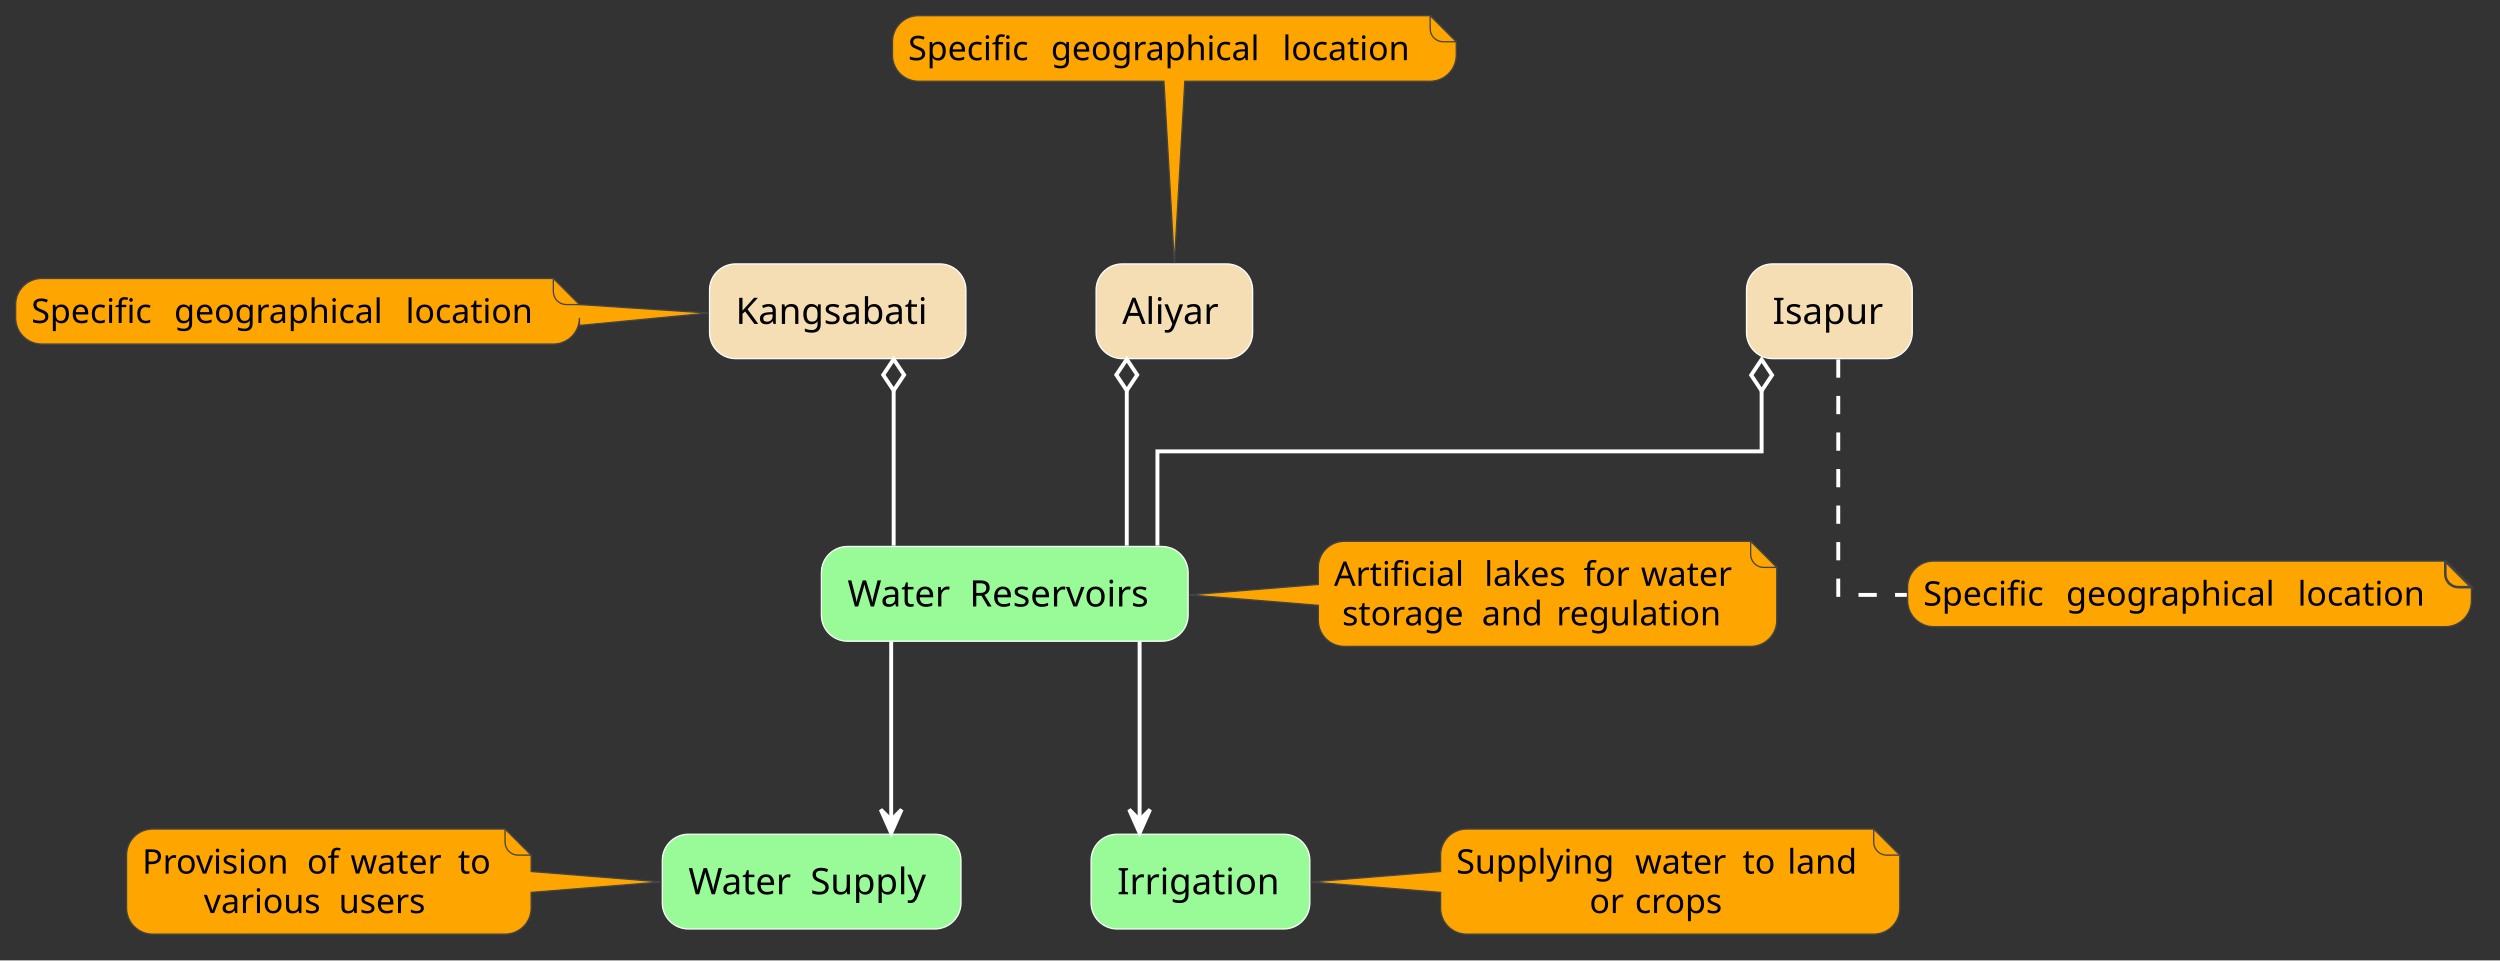
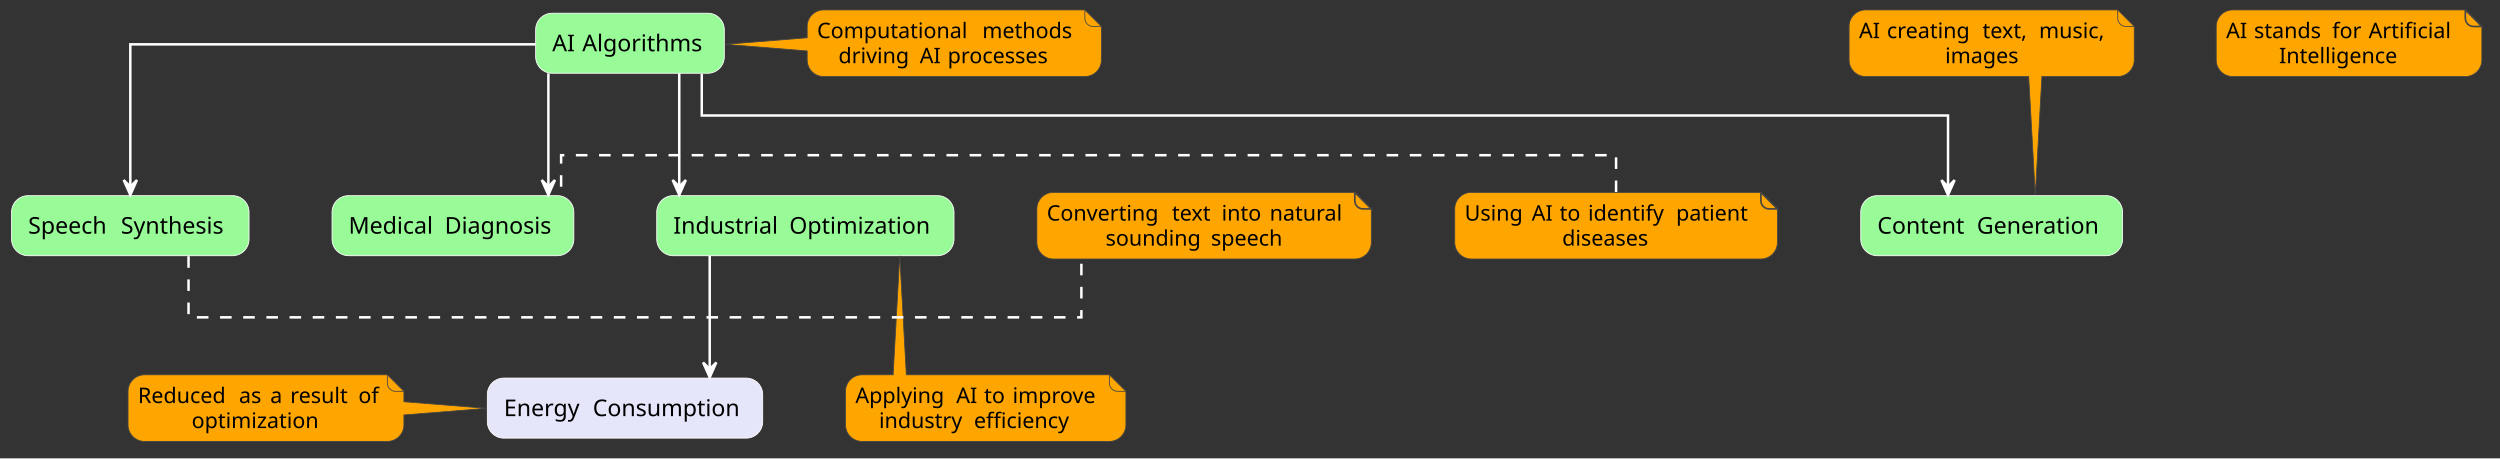
- <svg xmlns="http://www.w3.org/2000/svg" contentStyleType="text/css" data-diagram-type="CLASS" height="368px" preserveAspectRatio="none" style="width:958px;height:368px;background:#333333;" version="1.1" viewBox="0 0 958 368" width="958px" zoomAndPan="magnify">
+ <svg xmlns="http://www.w3.org/2000/svg" contentStyleType="text/css" data-diagram-type="CLASS" height="277px" preserveAspectRatio="none" style="width:1511px;height:277px;background:#333333;" version="1.1" viewBox="0 0 1511 277" width="1511px" zoomAndPan="magnify">
  <defs />
  <g>
-     <rect fill="#333333" height="368" style="stroke:none;stroke-width:1;" width="958" x="0" y="0" />
-     <g class="entity" data-entity="Aliyar" data-source-line="23" data-uid="ent0002" id="entity_Aliyar">
-       <rect fill="#F5DEB3" height="36.297" rx="10" ry="10" style="stroke:#FFFFFF;stroke-width:0.5;" width="59.977" x="420.03" y="101.13" />
-       <text fill="#000000" font-family="Sans-Serif" font-size="14" lengthAdjust="spacing" textLength="39.977" x="430.03" y="124.125">Aliyar</text>
+     <rect fill="#333333" height="277" style="stroke:none;stroke-width:1;" width="1511" x="0" y="0" />
+     <g class="entity" data-entity="AI Algorithms" data-source-line="23" data-uid="ent0002" id="entity_AI Algorithms">
+       <rect fill="#98FB98" height="36.297" rx="10" ry="10" style="stroke:#FFFFFF;stroke-width:0.5;" width="114.015" x="323.75" y="7.99" />
+       <text fill="#000000" font-family="Sans-Serif" font-size="14" lengthAdjust="spacing" textLength="13.706" x="333.75" y="30.985">AI</text>
+       <text fill="#000000" font-family="Sans-Serif" font-size="14" lengthAdjust="spacing" textLength="4.45" x="347.456" y="30.985"> </text>
+       <text fill="#000000" font-family="Sans-Serif" font-size="14" lengthAdjust="spacing" textLength="75.858" x="351.906" y="30.985">Algorithms</text>
    </g>
-     <g class="entity" data-entity="Isapur" data-source-line="24" data-uid="ent0003" id="entity_Isapur">
-       <rect fill="#F5DEB3" height="36.297" rx="10" ry="10" style="stroke:#FFFFFF;stroke-width:0.5;" width="63.518" x="669.26" y="101.13" />
-       <text fill="#000000" font-family="Sans-Serif" font-size="14" lengthAdjust="spacing" textLength="43.518" x="679.26" y="124.125">Isapur</text>
+     <g class="entity" data-entity="Industrial Optimization" data-source-line="24" data-uid="ent0003" id="entity_Industrial Optimization">
+       <rect fill="#98FB98" height="36.297" rx="10" ry="10" style="stroke:#FFFFFF;stroke-width:0.5;" width="179.667" x="396.93" y="118.25" />
+       <text fill="#000000" font-family="Sans-Serif" font-size="14" lengthAdjust="spacing" textLength="65.659" x="406.93" y="141.245">Industrial</text>
+       <text fill="#000000" font-family="Sans-Serif" font-size="14" lengthAdjust="spacing" textLength="4.45" x="472.589" y="141.245"> </text>
+       <text fill="#000000" font-family="Sans-Serif" font-size="14" lengthAdjust="spacing" textLength="89.558" x="477.039" y="141.245">Optimization</text>
    </g>
-     <g class="entity" data-entity="Kangsabati" data-source-line="25" data-uid="ent0004" id="entity_Kangsabati">
-       <rect fill="#F5DEB3" height="36.297" rx="10" ry="10" style="stroke:#FFFFFF;stroke-width:0.5;" width="98.237" x="271.9" y="101.13" />
-       <text fill="#000000" font-family="Sans-Serif" font-size="14" lengthAdjust="spacing" textLength="78.237" x="281.9" y="124.125">Kangsabati</text>
+     <g class="entity" data-entity="Content Generation" data-source-line="25" data-uid="ent0004" id="entity_Content Generation">
+       <rect fill="#98FB98" height="36.297" rx="10" ry="10" style="stroke:#FFFFFF;stroke-width:0.5;" width="158.23" x="1124.64" y="118.25" />
+       <text fill="#000000" font-family="Sans-Serif" font-size="14" lengthAdjust="spacing" textLength="55.679" x="1134.64" y="141.245">Content</text>
+       <text fill="#000000" font-family="Sans-Serif" font-size="14" lengthAdjust="spacing" textLength="4.45" x="1190.319" y="141.245"> </text>
+       <text fill="#000000" font-family="Sans-Serif" font-size="14" lengthAdjust="spacing" textLength="78.101" x="1194.769" y="141.245">Generation</text>
    </g>
-     <g class="entity" data-entity="Water Reservoirs" data-source-line="28" data-uid="ent0005" id="entity_Water Reservoirs">
-       <rect fill="#98FB98" height="36.297" rx="10" ry="10" style="stroke:#FFFFFF;stroke-width:0.5;" width="140.524" x="314.76" y="209.41" />
-       <text fill="#000000" font-family="Sans-Serif" font-size="14" lengthAdjust="spacing" textLength="42.28" x="324.76" y="232.405">Water</text>
-       <text fill="#000000" font-family="Sans-Serif" font-size="14" lengthAdjust="spacing" textLength="4.45" x="367.04" y="232.405"> </text>
-       <text fill="#000000" font-family="Sans-Serif" font-size="14" lengthAdjust="spacing" textLength="73.794" x="371.49" y="232.405">Reservoirs</text>
+     <g class="entity" data-entity="Medical Diagnosis" data-source-line="26" data-uid="ent0005" id="entity_Medical Diagnosis">
+       <rect fill="#98FB98" height="36.297" rx="10" ry="10" style="stroke:#FFFFFF;stroke-width:0.5;" width="146.137" x="200.69" y="118.25" />
+       <text fill="#000000" font-family="Sans-Serif" font-size="14" lengthAdjust="spacing" textLength="53.635" x="210.69" y="141.245">Medical</text>
+       <text fill="#000000" font-family="Sans-Serif" font-size="14" lengthAdjust="spacing" textLength="4.45" x="264.325" y="141.245"> </text>
+       <text fill="#000000" font-family="Sans-Serif" font-size="14" lengthAdjust="spacing" textLength="68.052" x="268.775" y="141.245">Diagnosis</text>
    </g>
-     <g class="entity" data-entity="Irrigation" data-source-line="29" data-uid="ent0006" id="entity_Irrigation">
-       <rect fill="#98FB98" height="36.297" rx="10" ry="10" style="stroke:#FFFFFF;stroke-width:0.5;" width="83.814" x="418.11" y="319.68" />
-       <text fill="#000000" font-family="Sans-Serif" font-size="14" lengthAdjust="spacing" textLength="63.813" x="428.11" y="342.675">Irrigation</text>
+     <g class="entity" data-entity="Speech Synthesis" data-source-line="27" data-uid="ent0006" id="entity_Speech Synthesis">
+       <rect fill="#98FB98" height="36.297" rx="10" ry="10" style="stroke:#FFFFFF;stroke-width:0.5;" width="143.519" x="7" y="118.25" />
+       <text fill="#000000" font-family="Sans-Serif" font-size="14" lengthAdjust="spacing" textLength="51.57" x="17" y="141.245">Speech</text>
+       <text fill="#000000" font-family="Sans-Serif" font-size="14" lengthAdjust="spacing" textLength="4.45" x="68.57" y="141.245"> </text>
+       <text fill="#000000" font-family="Sans-Serif" font-size="14" lengthAdjust="spacing" textLength="67.498" x="73.02" y="141.245">Synthesis</text>
    </g>
-     <g class="entity" data-entity="Water Supply" data-source-line="30" data-uid="ent0007" id="entity_Water Supply">
-       <rect fill="#98FB98" height="36.297" rx="10" ry="10" style="stroke:#FFFFFF;stroke-width:0.5;" width="114.439" x="253.8" y="319.68" />
-       <text fill="#000000" font-family="Sans-Serif" font-size="14" lengthAdjust="spacing" textLength="42.28" x="263.8" y="342.675">Water</text>
-       <text fill="#000000" font-family="Sans-Serif" font-size="14" lengthAdjust="spacing" textLength="4.45" x="306.08" y="342.675"> </text>
-       <text fill="#000000" font-family="Sans-Serif" font-size="14" lengthAdjust="spacing" textLength="47.708" x="310.531" y="342.675">Supply</text>
+     <g class="entity" data-entity="Energy Consumption" data-source-line="28" data-uid="ent0007" id="entity_Energy Consumption">
+       <rect fill="#E6E6FA" height="36.297" rx="10" ry="10" style="stroke:#FFFFFF;stroke-width:0.5;" width="166.433" x="294.54" y="228.52" />
+       <text fill="#000000" font-family="Sans-Serif" font-size="14" lengthAdjust="spacing" textLength="49.26" x="304.54" y="251.515">Energy</text>
+       <text fill="#000000" font-family="Sans-Serif" font-size="14" lengthAdjust="spacing" textLength="4.45" x="353.8" y="251.515"> </text>
+       <text fill="#000000" font-family="Sans-Serif" font-size="14" lengthAdjust="spacing" textLength="92.723" x="358.25" y="251.515">Consumption</text>
    </g>
-     <g class="entity" data-entity="GMN13" data-source-line="42" data-uid="ent0014" id="entity_GMN13">
-       <path d="M342,16 L342,21.133 A10,10 0 0 0 352,31.133 L446.02,31.133 L450.02,100.83 L454.02,31.133 L548.038,31.133 A10,10 0 0 0 558.038,21.133 L558.038,16 L548.038,6 L352,6 A10,10 0 0 0 342,16" fill="#FFA500" style="stroke:#444444;stroke-width:0.5;" />
-       <path d="M548.038,6 L548.038,11 A5,5 0 0 0 553.038,16 L558.038,16 L548.038,6" fill="#FFA500" style="stroke:#444444;stroke-width:0.5;" />
-       <text fill="#000000" font-family="Sans-Serif" font-size="13" lengthAdjust="spacing" textLength="50.597" x="348" y="23.067">Specific</text>
-       <text fill="#000000" font-family="Sans-Serif" font-size="13" lengthAdjust="spacing" textLength="4.132" x="398.597" y="23.067"> </text>
-       <text fill="#000000" font-family="Sans-Serif" font-size="13" lengthAdjust="spacing" textLength="84.595" x="402.729" y="23.067">geographical</text>
-       <text fill="#000000" font-family="Sans-Serif" font-size="13" lengthAdjust="spacing" textLength="4.132" x="487.325" y="23.067"> </text>
-       <text fill="#000000" font-family="Sans-Serif" font-size="13" lengthAdjust="spacing" textLength="51.581" x="491.457" y="23.067">location</text>
+     <g class="entity" data-entity="GMN13" data-source-line="39" data-uid="ent0014" id="entity_GMN13">
+       <path d="M487.84,16 L487.84,22.8 L438.24,26.8 L487.84,30.8 L487.84,36.266 A10,10 0 0 0 497.84,46.266 L655.678,46.266 A10,10 0 0 0 665.678,36.266 L665.678,16 L655.678,6 L497.84,6 A10,10 0 0 0 487.84,16" fill="#FFA500" style="stroke:#444444;stroke-width:0.5;" />
+       <path d="M655.678,6 L655.678,11 A5,5 0 0 0 660.678,16 L665.678,16 L655.678,6" fill="#FFA500" style="stroke:#444444;stroke-width:0.5;" />
+       <text fill="#000000" font-family="Sans-Serif" font-size="13" lengthAdjust="spacing" textLength="95.729" x="493.84" y="23.067">Computational</text>
+       <text fill="#000000" font-family="Sans-Serif" font-size="13" lengthAdjust="spacing" textLength="4.132" x="589.569" y="23.067"> </text>
+       <text fill="#000000" font-family="Sans-Serif" font-size="13" lengthAdjust="spacing" textLength="56.977" x="593.701" y="23.067">methods</text>
+       <text fill="#000000" font-family="Sans-Serif" font-size="13" lengthAdjust="spacing" textLength="45.005" x="506.754" y="38.2">driving</text>
+       <text fill="#000000" font-family="Sans-Serif" font-size="13" lengthAdjust="spacing" textLength="4.132" x="551.759" y="38.2"> </text>
+       <text fill="#000000" font-family="Sans-Serif" font-size="13" lengthAdjust="spacing" textLength="12.727" x="555.891" y="38.2">AI</text>
+       <text fill="#000000" font-family="Sans-Serif" font-size="13" lengthAdjust="spacing" textLength="4.132" x="568.619" y="38.2"> </text>
+       <text fill="#000000" font-family="Sans-Serif" font-size="13" lengthAdjust="spacing" textLength="65.013" x="572.751" y="38.2">processes</text>
    </g>
-     <g class="entity" data-entity="GMN16" data-source-line="46" data-uid="ent0017" id="entity_GMN16">
-       <path d="M505.19,217.43 L505.19,223.96 L455.73,227.96 L505.19,231.96 L505.19,237.696 A10,10 0 0 0 515.19,247.696 L670.851,247.696 A10,10 0 0 0 680.851,237.696 L680.851,217.43 L670.851,207.43 L515.19,207.43 A10,10 0 0 0 505.19,217.43" fill="#FFA500" style="stroke:#444444;stroke-width:0.5;" />
-       <path d="M670.851,207.43 L670.851,212.43 A5,5 0 0 0 675.851,217.43 L680.851,217.43 L670.851,207.43" fill="#FFA500" style="stroke:#444444;stroke-width:0.5;" />
-       <text fill="#000000" font-family="Sans-Serif" font-size="13" lengthAdjust="spacing" textLength="53.473" x="511.19" y="224.497">Artificial</text>
-       <text fill="#000000" font-family="Sans-Serif" font-size="13" lengthAdjust="spacing" textLength="4.132" x="564.663" y="224.497"> </text>
-       <text fill="#000000" font-family="Sans-Serif" font-size="13" lengthAdjust="spacing" textLength="33.877" x="568.795" y="224.497">lakes</text>
-       <text fill="#000000" font-family="Sans-Serif" font-size="13" lengthAdjust="spacing" textLength="4.132" x="602.672" y="224.497"> </text>
-       <text fill="#000000" font-family="Sans-Serif" font-size="13" lengthAdjust="spacing" textLength="17.875" x="606.805" y="224.497">for</text>
-       <text fill="#000000" font-family="Sans-Serif" font-size="13" lengthAdjust="spacing" textLength="4.132" x="624.68" y="224.497"> </text>
-       <text fill="#000000" font-family="Sans-Serif" font-size="13" lengthAdjust="spacing" textLength="37.039" x="628.812" y="224.497">water</text>
-       <text fill="#000000" font-family="Sans-Serif" font-size="13" lengthAdjust="spacing" textLength="49.385" x="514.31" y="239.63">storage</text>
-       <text fill="#000000" font-family="Sans-Serif" font-size="13" lengthAdjust="spacing" textLength="4.132" x="563.695" y="239.63"> </text>
-       <text fill="#000000" font-family="Sans-Serif" font-size="13" lengthAdjust="spacing" textLength="24.457" x="567.827" y="239.63">and</text>
-       <text fill="#000000" font-family="Sans-Serif" font-size="13" lengthAdjust="spacing" textLength="4.132" x="592.284" y="239.63"> </text>
-       <text fill="#000000" font-family="Sans-Serif" font-size="13" lengthAdjust="spacing" textLength="66.314" x="596.417" y="239.63">regulation</text>
+     <g class="entity" data-entity="GMN16" data-source-line="43" data-uid="ent0017" id="entity_GMN16">
+       <path d="M1117.58,16 L1117.58,36.266 A10,10 0 0 0 1127.58,46.266 L1226.13,46.266 L1230.13,117.86 L1234.13,46.266 L1279.946,46.266 A10,10 0 0 0 1289.946,36.266 L1289.946,16 L1279.946,6 L1127.58,6 A10,10 0 0 0 1117.58,16" fill="#FFA500" style="stroke:#444444;stroke-width:0.5;" />
+       <path d="M1279.946,6 L1279.946,11 A5,5 0 0 0 1284.946,16 L1289.946,16 L1279.946,6" fill="#FFA500" style="stroke:#444444;stroke-width:0.5;" />
+       <text fill="#000000" font-family="Sans-Serif" font-size="13" lengthAdjust="spacing" textLength="12.727" x="1123.58" y="23.067">AI</text>
+       <text fill="#000000" font-family="Sans-Serif" font-size="13" lengthAdjust="spacing" textLength="4.132" x="1136.307" y="23.067"> </text>
+       <text fill="#000000" font-family="Sans-Serif" font-size="13" lengthAdjust="spacing" textLength="53.657" x="1140.439" y="23.067">creating</text>
+       <text fill="#000000" font-family="Sans-Serif" font-size="13" lengthAdjust="spacing" textLength="4.132" x="1194.096" y="23.067"> </text>
+       <text fill="#000000" font-family="Sans-Serif" font-size="13" lengthAdjust="spacing" textLength="30.018" x="1198.228" y="23.067">text,</text>
+       <text fill="#000000" font-family="Sans-Serif" font-size="13" lengthAdjust="spacing" textLength="4.132" x="1228.246" y="23.067"> </text>
+       <text fill="#000000" font-family="Sans-Serif" font-size="13" lengthAdjust="spacing" textLength="42.567" x="1232.379" y="23.067">music,</text>
+       <text fill="#000000" font-family="Sans-Serif" font-size="13" lengthAdjust="spacing" textLength="47.265" x="1175.631" y="38.2">images</text>
    </g>
-     <g class="entity" data-entity="GMN19" data-source-line="51" data-uid="ent0020" id="entity_GMN19">
-       <path d="M731,225 L731,230.133 A10,10 0 0 0 741,240.133 L937.038,240.133 A10,10 0 0 0 947.038,230.133 L947.038,225 L937.038,215 L741,215 A10,10 0 0 0 731,225" fill="#FFA500" style="stroke:#444444;stroke-width:0.5;" />
-       <path d="M937.038,215 L937.038,220 A5,5 0 0 0 942.038,225 L947.038,225 L937.038,215" fill="#FFA500" style="stroke:#444444;stroke-width:1;" />
-       <text fill="#000000" font-family="Sans-Serif" font-size="13" lengthAdjust="spacing" textLength="50.597" x="737" y="232.067">Specific</text>
-       <text fill="#000000" font-family="Sans-Serif" font-size="13" lengthAdjust="spacing" textLength="4.132" x="787.597" y="232.067"> </text>
-       <text fill="#000000" font-family="Sans-Serif" font-size="13" lengthAdjust="spacing" textLength="84.595" x="791.73" y="232.067">geographical</text>
-       <text fill="#000000" font-family="Sans-Serif" font-size="13" lengthAdjust="spacing" textLength="4.132" x="876.325" y="232.067"> </text>
-       <text fill="#000000" font-family="Sans-Serif" font-size="13" lengthAdjust="spacing" textLength="51.581" x="880.457" y="232.067">location</text>
+     <g class="entity" data-entity="GMN19" data-source-line="47" data-uid="ent0020" id="entity_GMN19">
+       <path d="M879.24,126.27 L879.24,146.536 A10,10 0 0 0 889.24,156.536 L1064.28,156.536 A10,10 0 0 0 1074.28,146.536 L1074.28,126.27 L1064.28,116.27 L889.24,116.27 A10,10 0 0 0 879.24,126.27" fill="#FFA500" style="stroke:#444444;stroke-width:0.5;" />
+       <path d="M1064.28,116.27 L1064.28,121.27 A5,5 0 0 0 1069.28,126.27 L1074.28,126.27 L1064.28,116.27" fill="#FFA500" style="stroke:#444444;stroke-width:1;" />
+       <text fill="#000000" font-family="Sans-Serif" font-size="13" lengthAdjust="spacing" textLength="36.391" x="885.24" y="133.337">Using</text>
+       <text fill="#000000" font-family="Sans-Serif" font-size="13" lengthAdjust="spacing" textLength="4.132" x="921.631" y="133.337"> </text>
+       <text fill="#000000" font-family="Sans-Serif" font-size="13" lengthAdjust="spacing" textLength="12.727" x="925.763" y="133.337">AI</text>
+       <text fill="#000000" font-family="Sans-Serif" font-size="13" lengthAdjust="spacing" textLength="4.132" x="938.49" y="133.337"> </text>
+       <text fill="#000000" font-family="Sans-Serif" font-size="13" lengthAdjust="spacing" textLength="13.051" x="942.623" y="133.337">to</text>
+       <text fill="#000000" font-family="Sans-Serif" font-size="13" lengthAdjust="spacing" textLength="4.132" x="955.674" y="133.337"> </text>
+       <text fill="#000000" font-family="Sans-Serif" font-size="13" lengthAdjust="spacing" textLength="49.08" x="959.806" y="133.337">identify</text>
+       <text fill="#000000" font-family="Sans-Serif" font-size="13" lengthAdjust="spacing" textLength="4.132" x="1008.886" y="133.337"> </text>
+       <text fill="#000000" font-family="Sans-Serif" font-size="13" lengthAdjust="spacing" textLength="46.262" x="1013.018" y="133.337">patient</text>
+       <text fill="#000000" font-family="Sans-Serif" font-size="13" lengthAdjust="spacing" textLength="56.145" x="944.188" y="148.47">diseases</text>
    </g>
-     <g class="entity" data-entity="GMN22" data-source-line="55" data-uid="ent0023" id="entity_GMN22">
-       <path d="M552.04,327.69 L552.04,333.96 L502.22,337.96 L552.04,341.96 L552.04,347.956 A10,10 0 0 0 562.04,357.956 L717.999,357.956 A10,10 0 0 0 727.999,347.956 L727.999,327.69 L717.999,317.69 L562.04,317.69 A10,10 0 0 0 552.04,327.69" fill="#FFA500" style="stroke:#444444;stroke-width:0.5;" />
-       <path d="M717.999,317.69 L717.999,322.69 A5,5 0 0 0 722.999,327.69 L727.999,327.69 L717.999,317.69" fill="#FFA500" style="stroke:#444444;stroke-width:0.5;" />
-       <text fill="#000000" font-family="Sans-Serif" font-size="13" lengthAdjust="spacing" textLength="64.403" x="558.04" y="334.757">Supplying</text>
-       <text fill="#000000" font-family="Sans-Serif" font-size="13" lengthAdjust="spacing" textLength="4.132" x="622.443" y="334.757"> </text>
-       <text fill="#000000" font-family="Sans-Serif" font-size="13" lengthAdjust="spacing" textLength="37.039" x="626.576" y="334.757">water</text>
-       <text fill="#000000" font-family="Sans-Serif" font-size="13" lengthAdjust="spacing" textLength="4.132" x="663.614" y="334.757"> </text>
-       <text fill="#000000" font-family="Sans-Serif" font-size="13" lengthAdjust="spacing" textLength="13.051" x="667.746" y="334.757">to</text>
-       <text fill="#000000" font-family="Sans-Serif" font-size="13" lengthAdjust="spacing" textLength="4.132" x="680.797" y="334.757"> </text>
-       <text fill="#000000" font-family="Sans-Serif" font-size="13" lengthAdjust="spacing" textLength="28.069" x="684.93" y="334.757">land</text>
-       <text fill="#000000" font-family="Sans-Serif" font-size="13" lengthAdjust="spacing" textLength="13.298" x="609.069" y="349.89">or</text>
-       <text fill="#000000" font-family="Sans-Serif" font-size="13" lengthAdjust="spacing" textLength="4.132" x="622.367" y="349.89"> </text>
-       <text fill="#000000" font-family="Sans-Serif" font-size="13" lengthAdjust="spacing" textLength="35.471" x="626.5" y="349.89">crops</text>
+     <g class="entity" data-entity="GMN22" data-source-line="51" data-uid="ent0023" id="entity_GMN22">
+       <path d="M511.01,236.53 L511.01,256.796 A10,10 0 0 0 521.01,266.796 L670.507,266.796 A10,10 0 0 0 680.507,256.796 L680.507,236.53 L670.507,226.53 L547.8,226.53 L543.8,154.61 L539.8,226.53 L521.01,226.53 A10,10 0 0 0 511.01,236.53" fill="#FFA500" style="stroke:#444444;stroke-width:0.5;" />
+       <path d="M670.507,226.53 L670.507,231.53 A5,5 0 0 0 675.507,236.53 L680.507,236.53 L670.507,226.53" fill="#FFA500" style="stroke:#444444;stroke-width:0.5;" />
+       <text fill="#000000" font-family="Sans-Serif" font-size="13" lengthAdjust="spacing" textLength="56.805" x="517.01" y="243.597">Applying</text>
+       <text fill="#000000" font-family="Sans-Serif" font-size="13" lengthAdjust="spacing" textLength="4.132" x="573.815" y="243.597"> </text>
+       <text fill="#000000" font-family="Sans-Serif" font-size="13" lengthAdjust="spacing" textLength="12.727" x="577.947" y="243.597">AI</text>
+       <text fill="#000000" font-family="Sans-Serif" font-size="13" lengthAdjust="spacing" textLength="4.132" x="590.675" y="243.597"> </text>
+       <text fill="#000000" font-family="Sans-Serif" font-size="13" lengthAdjust="spacing" textLength="13.051" x="594.807" y="243.597">to</text>
+       <text fill="#000000" font-family="Sans-Serif" font-size="13" lengthAdjust="spacing" textLength="4.132" x="607.858" y="243.597"> </text>
+       <text fill="#000000" font-family="Sans-Serif" font-size="13" lengthAdjust="spacing" textLength="53.517" x="611.99" y="243.597">improve</text>
+       <text fill="#000000" font-family="Sans-Serif" font-size="13" lengthAdjust="spacing" textLength="53.251" x="531.267" y="258.73">industry</text>
+       <text fill="#000000" font-family="Sans-Serif" font-size="13" lengthAdjust="spacing" textLength="4.132" x="584.517" y="258.73"> </text>
+       <text fill="#000000" font-family="Sans-Serif" font-size="13" lengthAdjust="spacing" textLength="62.601" x="588.65" y="258.73">efficiency</text>
    </g>
-     <g class="entity" data-entity="GMN25" data-source-line="60" data-uid="ent0026" id="entity_GMN25">
-       <path d="M6,116.71 L6,121.843 A10,10 0 0 0 16,131.843 L212.038,131.843 A10,10 0 0 0 222.038,121.843 L222.038,124.71 L271.57,119.96 L222.038,116.71 L222.038,116.71 L212.038,106.71 L16,106.71 A10,10 0 0 0 6,116.71" fill="#FFA500" style="stroke:#444444;stroke-width:0.5;" />
-       <path d="M212.038,106.71 L212.038,111.71 A5,5 0 0 0 217.038,116.71 L222.038,116.71 L212.038,106.71" fill="#FFA500" style="stroke:#444444;stroke-width:0.5;" />
-       <text fill="#000000" font-family="Sans-Serif" font-size="13" lengthAdjust="spacing" textLength="50.597" x="12" y="123.777">Specific</text>
-       <text fill="#000000" font-family="Sans-Serif" font-size="13" lengthAdjust="spacing" textLength="4.132" x="62.597" y="123.777"> </text>
-       <text fill="#000000" font-family="Sans-Serif" font-size="13" lengthAdjust="spacing" textLength="84.595" x="66.73" y="123.777">geographical</text>
-       <text fill="#000000" font-family="Sans-Serif" font-size="13" lengthAdjust="spacing" textLength="4.132" x="151.325" y="123.777"> </text>
-       <text fill="#000000" font-family="Sans-Serif" font-size="13" lengthAdjust="spacing" textLength="51.581" x="155.457" y="123.777">location</text>
+     <g class="entity" data-entity="GMN25" data-source-line="55" data-uid="ent0026" id="entity_GMN25">
+       <path d="M626.68,126.27 L626.68,146.536 A10,10 0 0 0 636.68,156.536 L818.836,156.536 A10,10 0 0 0 828.836,146.536 L828.836,126.27 L818.836,116.27 L636.68,116.27 A10,10 0 0 0 626.68,126.27" fill="#FFA500" style="stroke:#444444;stroke-width:0.5;" />
+       <path d="M818.836,116.27 L818.836,121.27 A5,5 0 0 0 823.836,126.27 L828.836,126.27 L818.836,116.27" fill="#FFA500" style="stroke:#444444;stroke-width:1;" />
+       <text fill="#000000" font-family="Sans-Serif" font-size="13" lengthAdjust="spacing" textLength="71.506" x="632.68" y="133.337">Converting</text>
+       <text fill="#000000" font-family="Sans-Serif" font-size="13" lengthAdjust="spacing" textLength="4.132" x="704.186" y="133.337"> </text>
+       <text fill="#000000" font-family="Sans-Serif" font-size="13" lengthAdjust="spacing" textLength="25.886" x="708.319" y="133.337">text</text>
+       <text fill="#000000" font-family="Sans-Serif" font-size="13" lengthAdjust="spacing" textLength="4.132" x="734.204" y="133.337"> </text>
+       <text fill="#000000" font-family="Sans-Serif" font-size="13" lengthAdjust="spacing" textLength="24.902" x="738.337" y="133.337">into</text>
+       <text fill="#000000" font-family="Sans-Serif" font-size="13" lengthAdjust="spacing" textLength="4.132" x="763.239" y="133.337"> </text>
+       <text fill="#000000" font-family="Sans-Serif" font-size="13" lengthAdjust="spacing" textLength="46.465" x="767.371" y="133.337">natural</text>
+       <text fill="#000000" font-family="Sans-Serif" font-size="13" lengthAdjust="spacing" textLength="59.56" x="668.208" y="148.47">sounding</text>
+       <text fill="#000000" font-family="Sans-Serif" font-size="13" lengthAdjust="spacing" textLength="4.132" x="727.768" y="148.47"> </text>
+       <text fill="#000000" font-family="Sans-Serif" font-size="13" lengthAdjust="spacing" textLength="46.408" x="731.9" y="148.47">speech</text>
    </g>
-     <g class="entity" data-entity="GMN28" data-source-line="64" data-uid="ent0029" id="entity_GMN28">
-       <path d="M48.5,327.69 L48.5,347.956 A10,10 0 0 0 58.5,357.956 L193.537,357.956 A10,10 0 0 0 203.537,347.956 L203.537,341.96 L253.43,337.96 L203.537,333.96 L203.537,327.69 L193.537,317.69 L58.5,317.69 A10,10 0 0 0 48.5,327.69" fill="#FFA500" style="stroke:#444444;stroke-width:0.5;" />
-       <path d="M193.537,317.69 L193.537,322.69 A5,5 0 0 0 198.537,327.69 L203.537,327.69 L193.537,317.69" fill="#FFA500" style="stroke:#444444;stroke-width:0.5;" />
-       <text fill="#000000" font-family="Sans-Serif" font-size="13" lengthAdjust="spacing" textLength="59.02" x="54.5" y="334.757">Provision</text>
-       <text fill="#000000" font-family="Sans-Serif" font-size="13" lengthAdjust="spacing" textLength="4.132" x="113.52" y="334.757"> </text>
-       <text fill="#000000" font-family="Sans-Serif" font-size="13" lengthAdjust="spacing" textLength="12.53" x="117.653" y="334.757">of</text>
-       <text fill="#000000" font-family="Sans-Serif" font-size="13" lengthAdjust="spacing" textLength="4.132" x="130.183" y="334.757"> </text>
-       <text fill="#000000" font-family="Sans-Serif" font-size="13" lengthAdjust="spacing" textLength="37.039" x="134.315" y="334.757">water</text>
-       <text fill="#000000" font-family="Sans-Serif" font-size="13" lengthAdjust="spacing" textLength="4.132" x="171.354" y="334.757"> </text>
-       <text fill="#000000" font-family="Sans-Serif" font-size="13" lengthAdjust="spacing" textLength="13.051" x="175.486" y="334.757">to</text>
-       <text fill="#000000" font-family="Sans-Serif" font-size="13" lengthAdjust="spacing" textLength="47.582" x="78.097" y="349.89">various</text>
-       <text fill="#000000" font-family="Sans-Serif" font-size="13" lengthAdjust="spacing" textLength="4.132" x="125.679" y="349.89"> </text>
-       <text fill="#000000" font-family="Sans-Serif" font-size="13" lengthAdjust="spacing" textLength="35.128" x="129.812" y="349.89">users</text>
+     <g class="entity" data-entity="GMN28" data-source-line="59" data-uid="ent0029" id="entity_GMN28">
+       <path d="M77.38,236.53 L77.38,256.796 A10,10 0 0 0 87.38,266.796 L234.129,266.796 A10,10 0 0 0 244.129,256.796 L244.129,250.8 L294.21,246.8 L244.129,242.8 L244.129,236.53 L234.129,226.53 L87.38,226.53 A10,10 0 0 0 77.38,236.53" fill="#FFA500" style="stroke:#444444;stroke-width:0.5;" />
+       <path d="M234.129,226.53 L234.129,231.53 A5,5 0 0 0 239.129,236.53 L244.129,236.53 L234.129,226.53" fill="#FFA500" style="stroke:#444444;stroke-width:0.5;" />
+       <text fill="#000000" font-family="Sans-Serif" font-size="13" lengthAdjust="spacing" textLength="56.919" x="83.38" y="243.597">Reduced</text>
+       <text fill="#000000" font-family="Sans-Serif" font-size="13" lengthAdjust="spacing" textLength="4.132" x="140.299" y="243.597"> </text>
+       <text fill="#000000" font-family="Sans-Serif" font-size="13" lengthAdjust="spacing" textLength="14.739" x="144.432" y="243.597">as</text>
+       <text fill="#000000" font-family="Sans-Serif" font-size="13" lengthAdjust="spacing" textLength="4.132" x="159.171" y="243.597"> </text>
+       <text fill="#000000" font-family="Sans-Serif" font-size="13" lengthAdjust="spacing" textLength="7.966" x="163.303" y="243.597">a</text>
+       <text fill="#000000" font-family="Sans-Serif" font-size="13" lengthAdjust="spacing" textLength="4.132" x="171.27" y="243.597"> </text>
+       <text fill="#000000" font-family="Sans-Serif" font-size="13" lengthAdjust="spacing" textLength="37.064" x="175.402" y="243.597">result</text>
+       <text fill="#000000" font-family="Sans-Serif" font-size="13" lengthAdjust="spacing" textLength="4.132" x="212.466" y="243.597"> </text>
+       <text fill="#000000" font-family="Sans-Serif" font-size="13" lengthAdjust="spacing" textLength="12.53" x="216.598" y="243.597">of</text>
+       <text fill="#000000" font-family="Sans-Serif" font-size="13" lengthAdjust="spacing" textLength="80.882" x="115.813" y="258.73">optimization</text>
    </g>
-     <g class="link" data-entity-1="Aliyar" data-entity-2="Water Reservoirs" data-source-line="33" data-uid="lnk8" id="link_Aliyar_Water Reservoirs">
-       <path codeLine="33" d="M431.78,149.65 C431.78,169.56 431.78,189.16 431.78,209.1" fill="none" id="Aliyar-backto-Water Reservoirs" style="stroke:#FFFFFF;stroke-width:1.5;" />
-       <polygon fill="none" points="431.78,137.65,427.78,143.65,431.78,149.65,435.78,143.65,431.78,137.65" style="stroke:#FFFFFF;stroke-width:1.5;" />
+     <g class="entity" data-entity="AcronymNote" data-source-line="62" data-uid="ent0031" id="entity_AcronymNote">
+       <path d="M1339.47,16 L1339.47,36.266 A10,10 0 0 0 1349.47,46.266 L1490.042,46.266 A10,10 0 0 0 1500.042,36.266 L1500.042,16 L1490.042,6 L1349.47,6 A10,10 0 0 0 1339.47,16" fill="#FFA500" style="stroke:#444444;stroke-width:0.5;" />
+       <path d="M1490.042,6 L1490.042,11 A5,5 0 0 0 1495.042,16 L1500.042,16 L1490.042,6" fill="#FFA500" style="stroke:#444444;stroke-width:1;" />
+       <text fill="#000000" font-family="Sans-Serif" font-size="13" lengthAdjust="spacing" textLength="12.727" x="1345.47" y="23.067">AI</text>
+       <text fill="#000000" font-family="Sans-Serif" font-size="13" lengthAdjust="spacing" textLength="4.132" x="1358.197" y="23.067"> </text>
+       <text fill="#000000" font-family="Sans-Serif" font-size="13" lengthAdjust="spacing" textLength="43.101" x="1362.329" y="23.067">stands</text>
+       <text fill="#000000" font-family="Sans-Serif" font-size="13" lengthAdjust="spacing" textLength="4.132" x="1405.43" y="23.067"> </text>
+       <text fill="#000000" font-family="Sans-Serif" font-size="13" lengthAdjust="spacing" textLength="17.875" x="1409.562" y="23.067">for</text>
+       <text fill="#000000" font-family="Sans-Serif" font-size="13" lengthAdjust="spacing" textLength="4.132" x="1427.437" y="23.067"> </text>
+       <text fill="#000000" font-family="Sans-Serif" font-size="13" lengthAdjust="spacing" textLength="53.473" x="1431.57" y="23.067">Artificial</text>
+       <text fill="#000000" font-family="Sans-Serif" font-size="13" lengthAdjust="spacing" textLength="75.639" x="1377.437" y="38.2">Intelligence</text>
    </g>
-     <g class="link" data-entity-1="Isapur" data-entity-2="Water Reservoirs" data-source-line="34" data-uid="lnk9" id="link_Isapur_Water Reservoirs">
-       <path codeLine="34" d="M675.05,149.75 C675.05,165.28 675.05,172.96 675.05,172.96 C675.05,172.96 443.53,172.96 443.53,172.96 C443.53,172.96 443.53,193.24 443.53,209.08" fill="none" id="Isapur-backto-Water Reservoirs" style="stroke:#FFFFFF;stroke-width:1.5;" />
-       <polygon fill="none" points="675.05,137.75,671.05,143.75,675.05,149.75,679.05,143.75,675.05,137.75" style="stroke:#FFFFFF;stroke-width:1.5;" />
+     <g class="link" data-entity-1="AI Algorithms" data-entity-2="Industrial Optimization" data-source-line="31" data-uid="lnk8" id="link_AI Algorithms_Industrial Optimization">
+       <path codeLine="31" d="M410.54,44.34 C410.54,64.65 410.54,91.33 410.54,111.8" fill="none" id="AI Algorithms-to-Industrial Optimization" style="stroke:#FFFFFF;stroke-width:1.5;" />
+       <polygon fill="#FFFFFF" points="410.54,117.8,414.54,108.8,410.54,112.8,406.54,108.8,410.54,117.8" style="stroke:#FFFFFF;stroke-width:1.5;" />
    </g>
-     <g class="link" data-entity-1="Kangsabati" data-entity-2="Water Reservoirs" data-source-line="35" data-uid="lnk10" id="link_Kangsabati_Water Reservoirs">
-       <path codeLine="35" d="M342.45,149.65 C342.45,169.56 342.45,189.16 342.45,209.1" fill="none" id="Kangsabati-backto-Water Reservoirs" style="stroke:#FFFFFF;stroke-width:1.5;" />
-       <polygon fill="none" points="342.45,137.65,338.45,143.65,342.45,149.65,346.45,143.65,342.45,137.65" style="stroke:#FFFFFF;stroke-width:1.5;" />
+     <g class="link" data-entity-1="Industrial Optimization" data-entity-2="Energy Consumption" data-source-line="32" data-uid="lnk9" id="link_Industrial Optimization_Energy Consumption">
+       <path codeLine="32" d="M428.95,154.61 C428.95,174.92 428.95,201.6 428.95,222.06" fill="none" id="Industrial Optimization-to-Energy Consumption" style="stroke:#FFFFFF;stroke-width:1.5;" />
+       <polygon fill="#FFFFFF" points="428.95,228.06,432.95,219.06,428.95,223.06,424.95,219.06,428.95,228.06" style="stroke:#FFFFFF;stroke-width:1.5;" />
    </g>
-     <g class="link" data-entity-1="Water Reservoirs" data-entity-2="Irrigation" data-source-line="37" data-uid="lnk11" id="link_Water Reservoirs_Irrigation">
-       <path codeLine="37" d="M436.7,245.77 C436.7,266.08 436.7,292.76 436.7,313.22" fill="none" id="Water Reservoirs-to-Irrigation" style="stroke:#FFFFFF;stroke-width:1.5;" />
-       <polygon fill="#FFFFFF" points="436.7,319.22,440.7,310.22,436.7,314.22,432.7,310.22,436.7,319.22" style="stroke:#FFFFFF;stroke-width:1.5;" />
+     <g class="link" data-entity-1="AI Algorithms" data-entity-2="Content Generation" data-source-line="33" data-uid="lnk10" id="link_AI Algorithms_Content Generation">
+       <path codeLine="33" d="M424.15,44.65 C424.15,56.55 424.15,69.8 424.15,69.8 C424.15,69.8 1177.39,69.8 1177.39,69.8 C1177.39,69.8 1177.39,92.14 1177.39,111.85" fill="none" id="AI Algorithms-to-Content Generation" style="stroke:#FFFFFF;stroke-width:1.5;" />
+       <polygon fill="#FFFFFF" points="1177.39,117.85,1181.39,108.85,1177.39,112.85,1173.39,108.85,1177.39,117.85" style="stroke:#FFFFFF;stroke-width:1.5;" />
    </g>
-     <g class="link" data-entity-1="Water Reservoirs" data-entity-2="Water Supply" data-source-line="38" data-uid="lnk12" id="link_Water Reservoirs_Water Supply">
-       <path codeLine="38" d="M341.5,245.77 C341.5,266.08 341.5,292.76 341.5,313.22" fill="none" id="Water Reservoirs-to-Water Supply" style="stroke:#FFFFFF;stroke-width:1.5;" />
-       <polygon fill="#FFFFFF" points="341.5,319.22,345.5,310.22,341.5,314.22,337.5,310.22,341.5,319.22" style="stroke:#FFFFFF;stroke-width:1.5;" />
+     <g class="link" data-entity-1="AI Algorithms" data-entity-2="Medical Diagnosis" data-source-line="34" data-uid="lnk11" id="link_AI Algorithms_Medical Diagnosis">
+       <path codeLine="34" d="M331.44,44.34 C331.44,64.65 331.44,91.33 331.44,111.8" fill="none" id="AI Algorithms-to-Medical Diagnosis" style="stroke:#FFFFFF;stroke-width:1.5;" />
+       <polygon fill="#FFFFFF" points="331.44,117.8,335.44,108.8,331.44,112.8,327.44,108.8,331.44,117.8" style="stroke:#FFFFFF;stroke-width:1.5;" />
    </g>
-     <g class="link" data-entity-1="Isapur" data-entity-2="GMN19" data-source-line="51" data-uid="lnk21" id="link_Isapur_GMN19">
-       <path d="M704.42,137.72 C704.42,168.72 704.42,227.96 704.42,227.96 C704.42,227.96 715.22,227.96 730.69,227.96" fill="none" id="Isapur-GMN19" style="stroke:#FFFFFF;stroke-width:1.5;stroke-dasharray:7.0,7.0;" />
+     <g class="link" data-entity-1="AI Algorithms" data-entity-2="Speech Synthesis" data-source-line="35" data-uid="lnk12" id="link_AI Algorithms_Speech Synthesis">
+       <path codeLine="35" d="M323.6,26.8 C236.05,26.8 78.76,26.8 78.76,26.8 C78.76,26.8 78.76,80.54 78.76,111.81" fill="none" id="AI Algorithms-to-Speech Synthesis" style="stroke:#FFFFFF;stroke-width:1.5;" />
+       <polygon fill="#FFFFFF" points="78.76,117.81,82.76,108.81,78.76,112.81,74.76,108.81,78.76,117.81" style="stroke:#FFFFFF;stroke-width:1.5;" />
+     </g>
+     <g class="link" data-entity-1="GMN19" data-entity-2="Medical Diagnosis" data-source-line="47" data-uid="lnk21" id="link_GMN19_Medical Diagnosis">
+       <path d="M976.76,116.1 C976.76,105.13 976.76,93.8 976.76,93.8 C976.76,93.8 339.14,93.8 339.14,93.8 C339.14,93.8 339.14,106.54 339.14,118.09" fill="none" id="GMN19-Medical Diagnosis" style="stroke:#FFFFFF;stroke-width:1.5;stroke-dasharray:7.0,7.0;" />
+     </g>
+     <g class="link" data-entity-1="Speech Synthesis" data-entity-2="GMN25" data-source-line="55" data-uid="lnk27" id="link_Speech Synthesis_GMN25">
+       <path d="M113.95,154.85 C113.95,170.96 113.95,191.8 113.95,191.8 C113.95,191.8 653.59,191.8 653.59,191.8 C653.59,191.8 653.59,172.78 653.59,157.03" fill="none" id="Speech Synthesis-GMN25" style="stroke:#FFFFFF;stroke-width:1.5;stroke-dasharray:7.0,7.0;" />
    </g>
  </g>
</svg>
